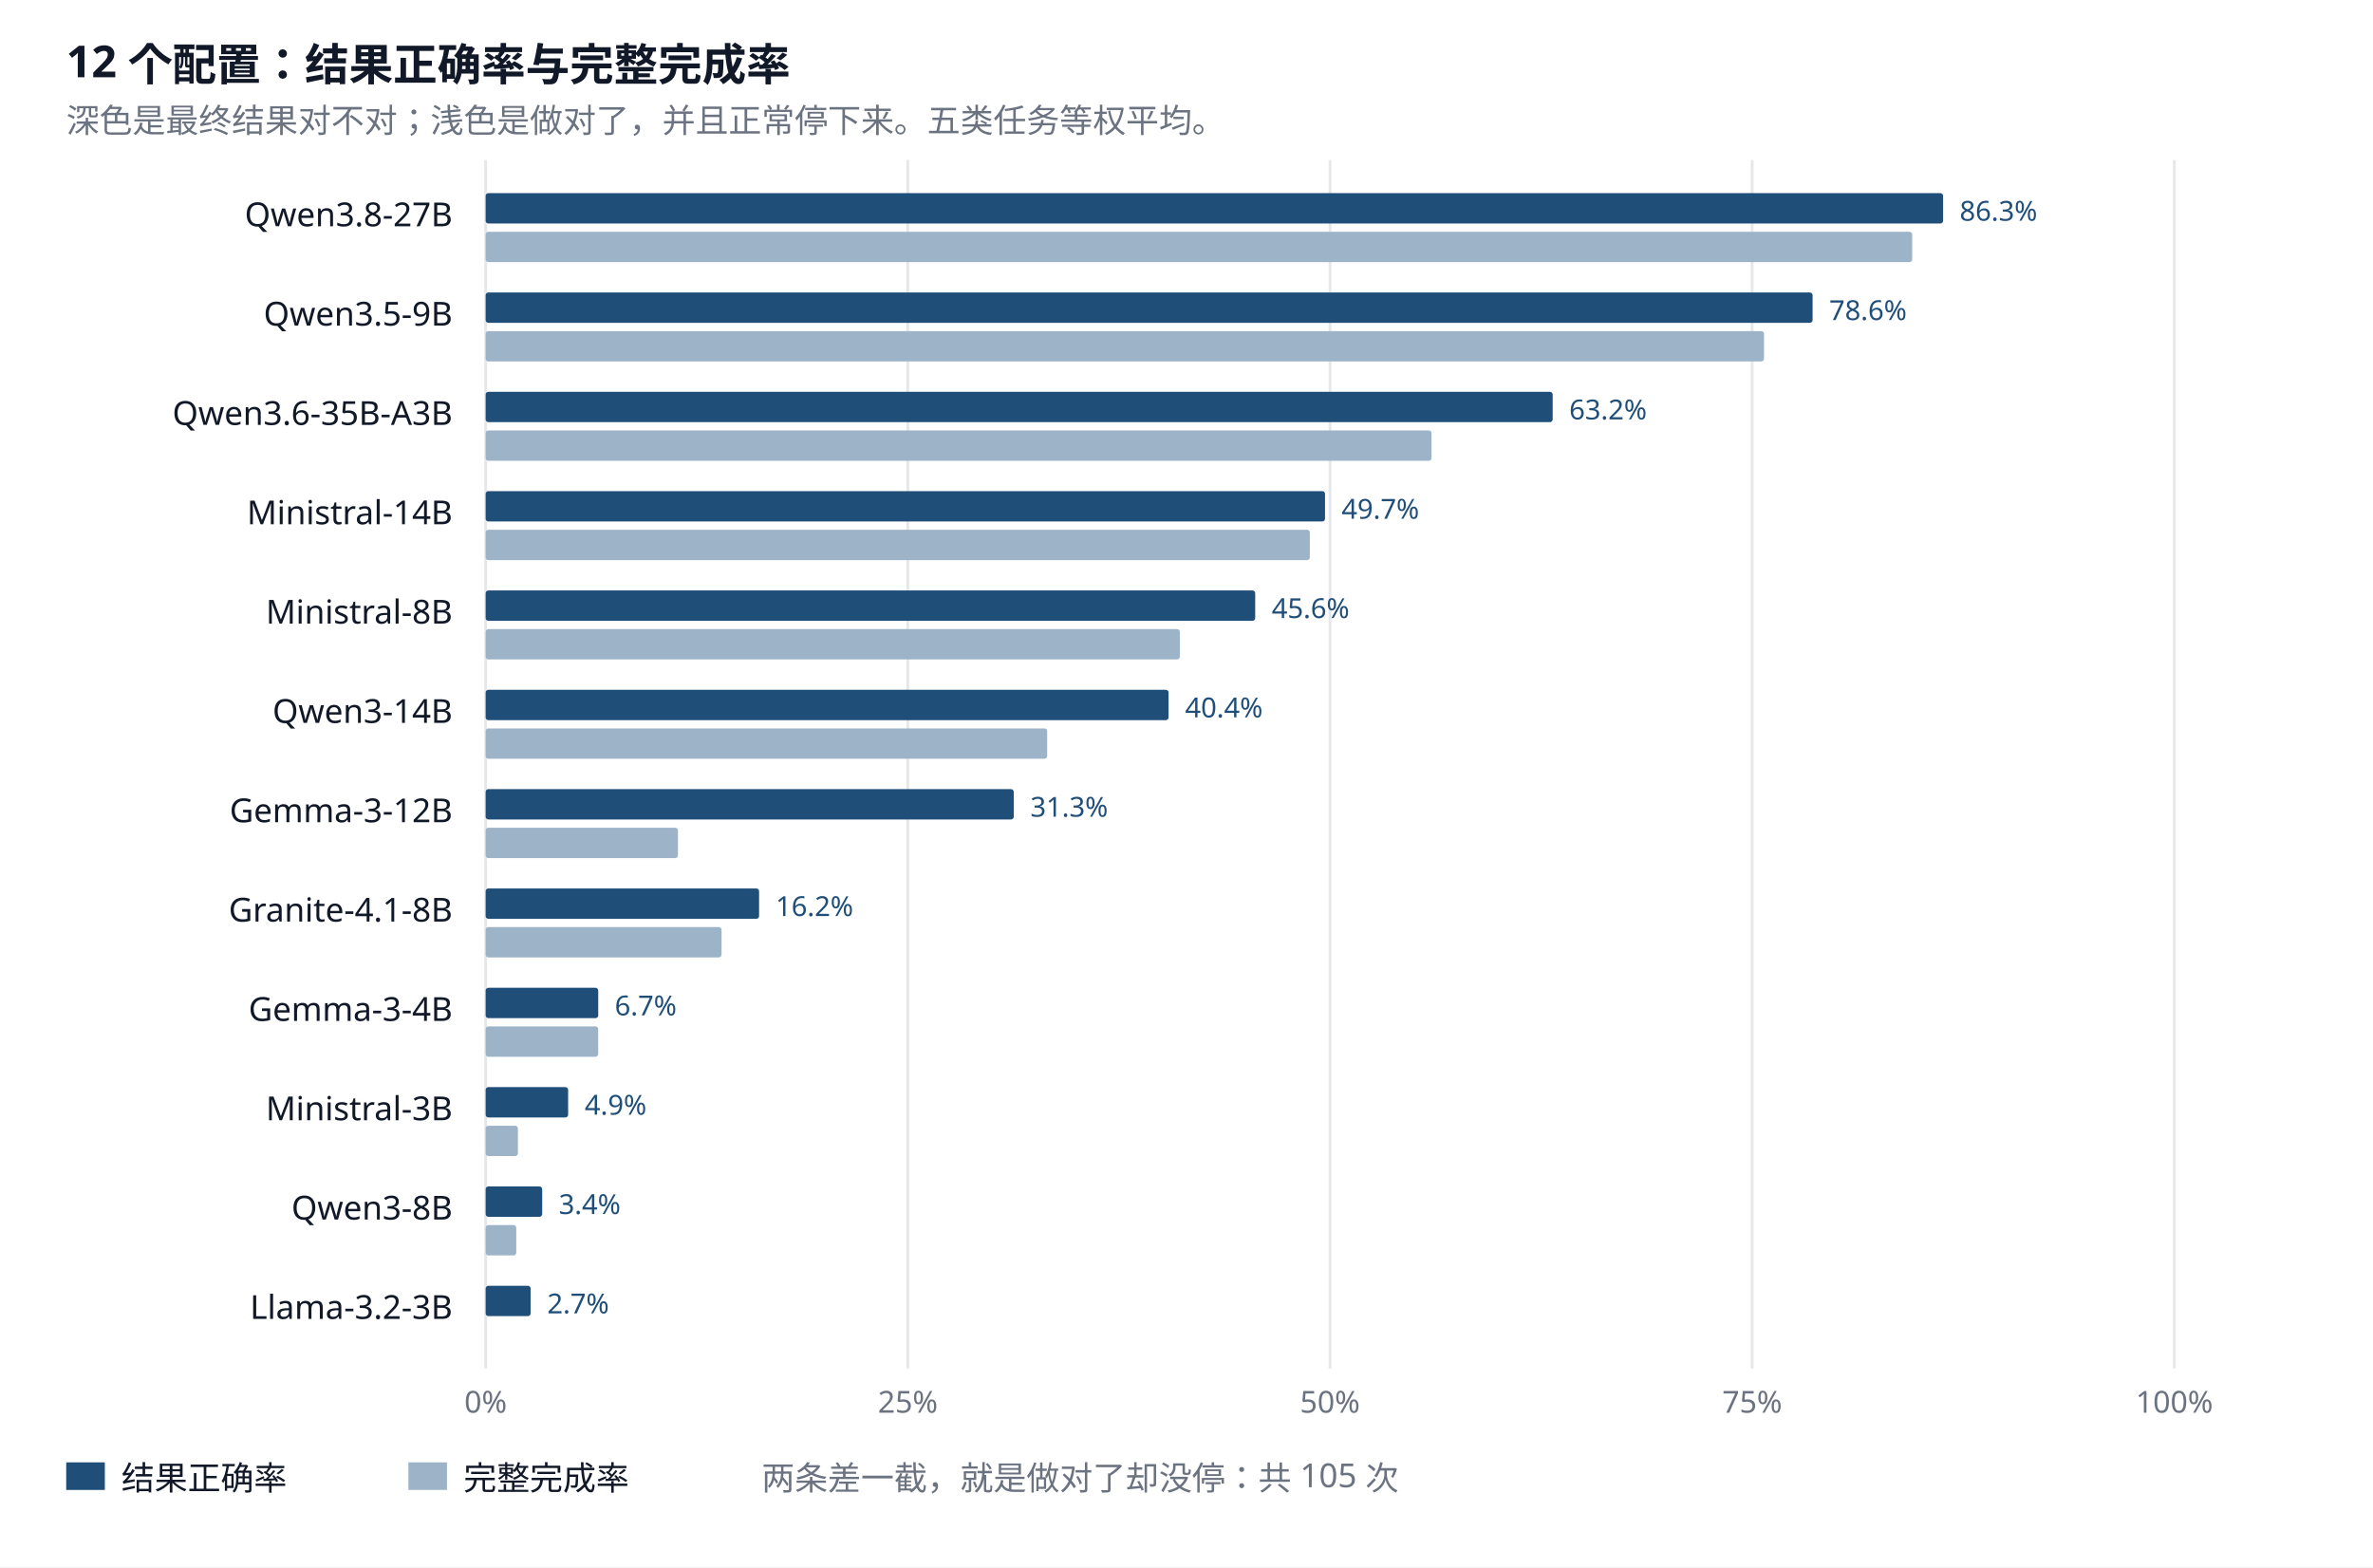
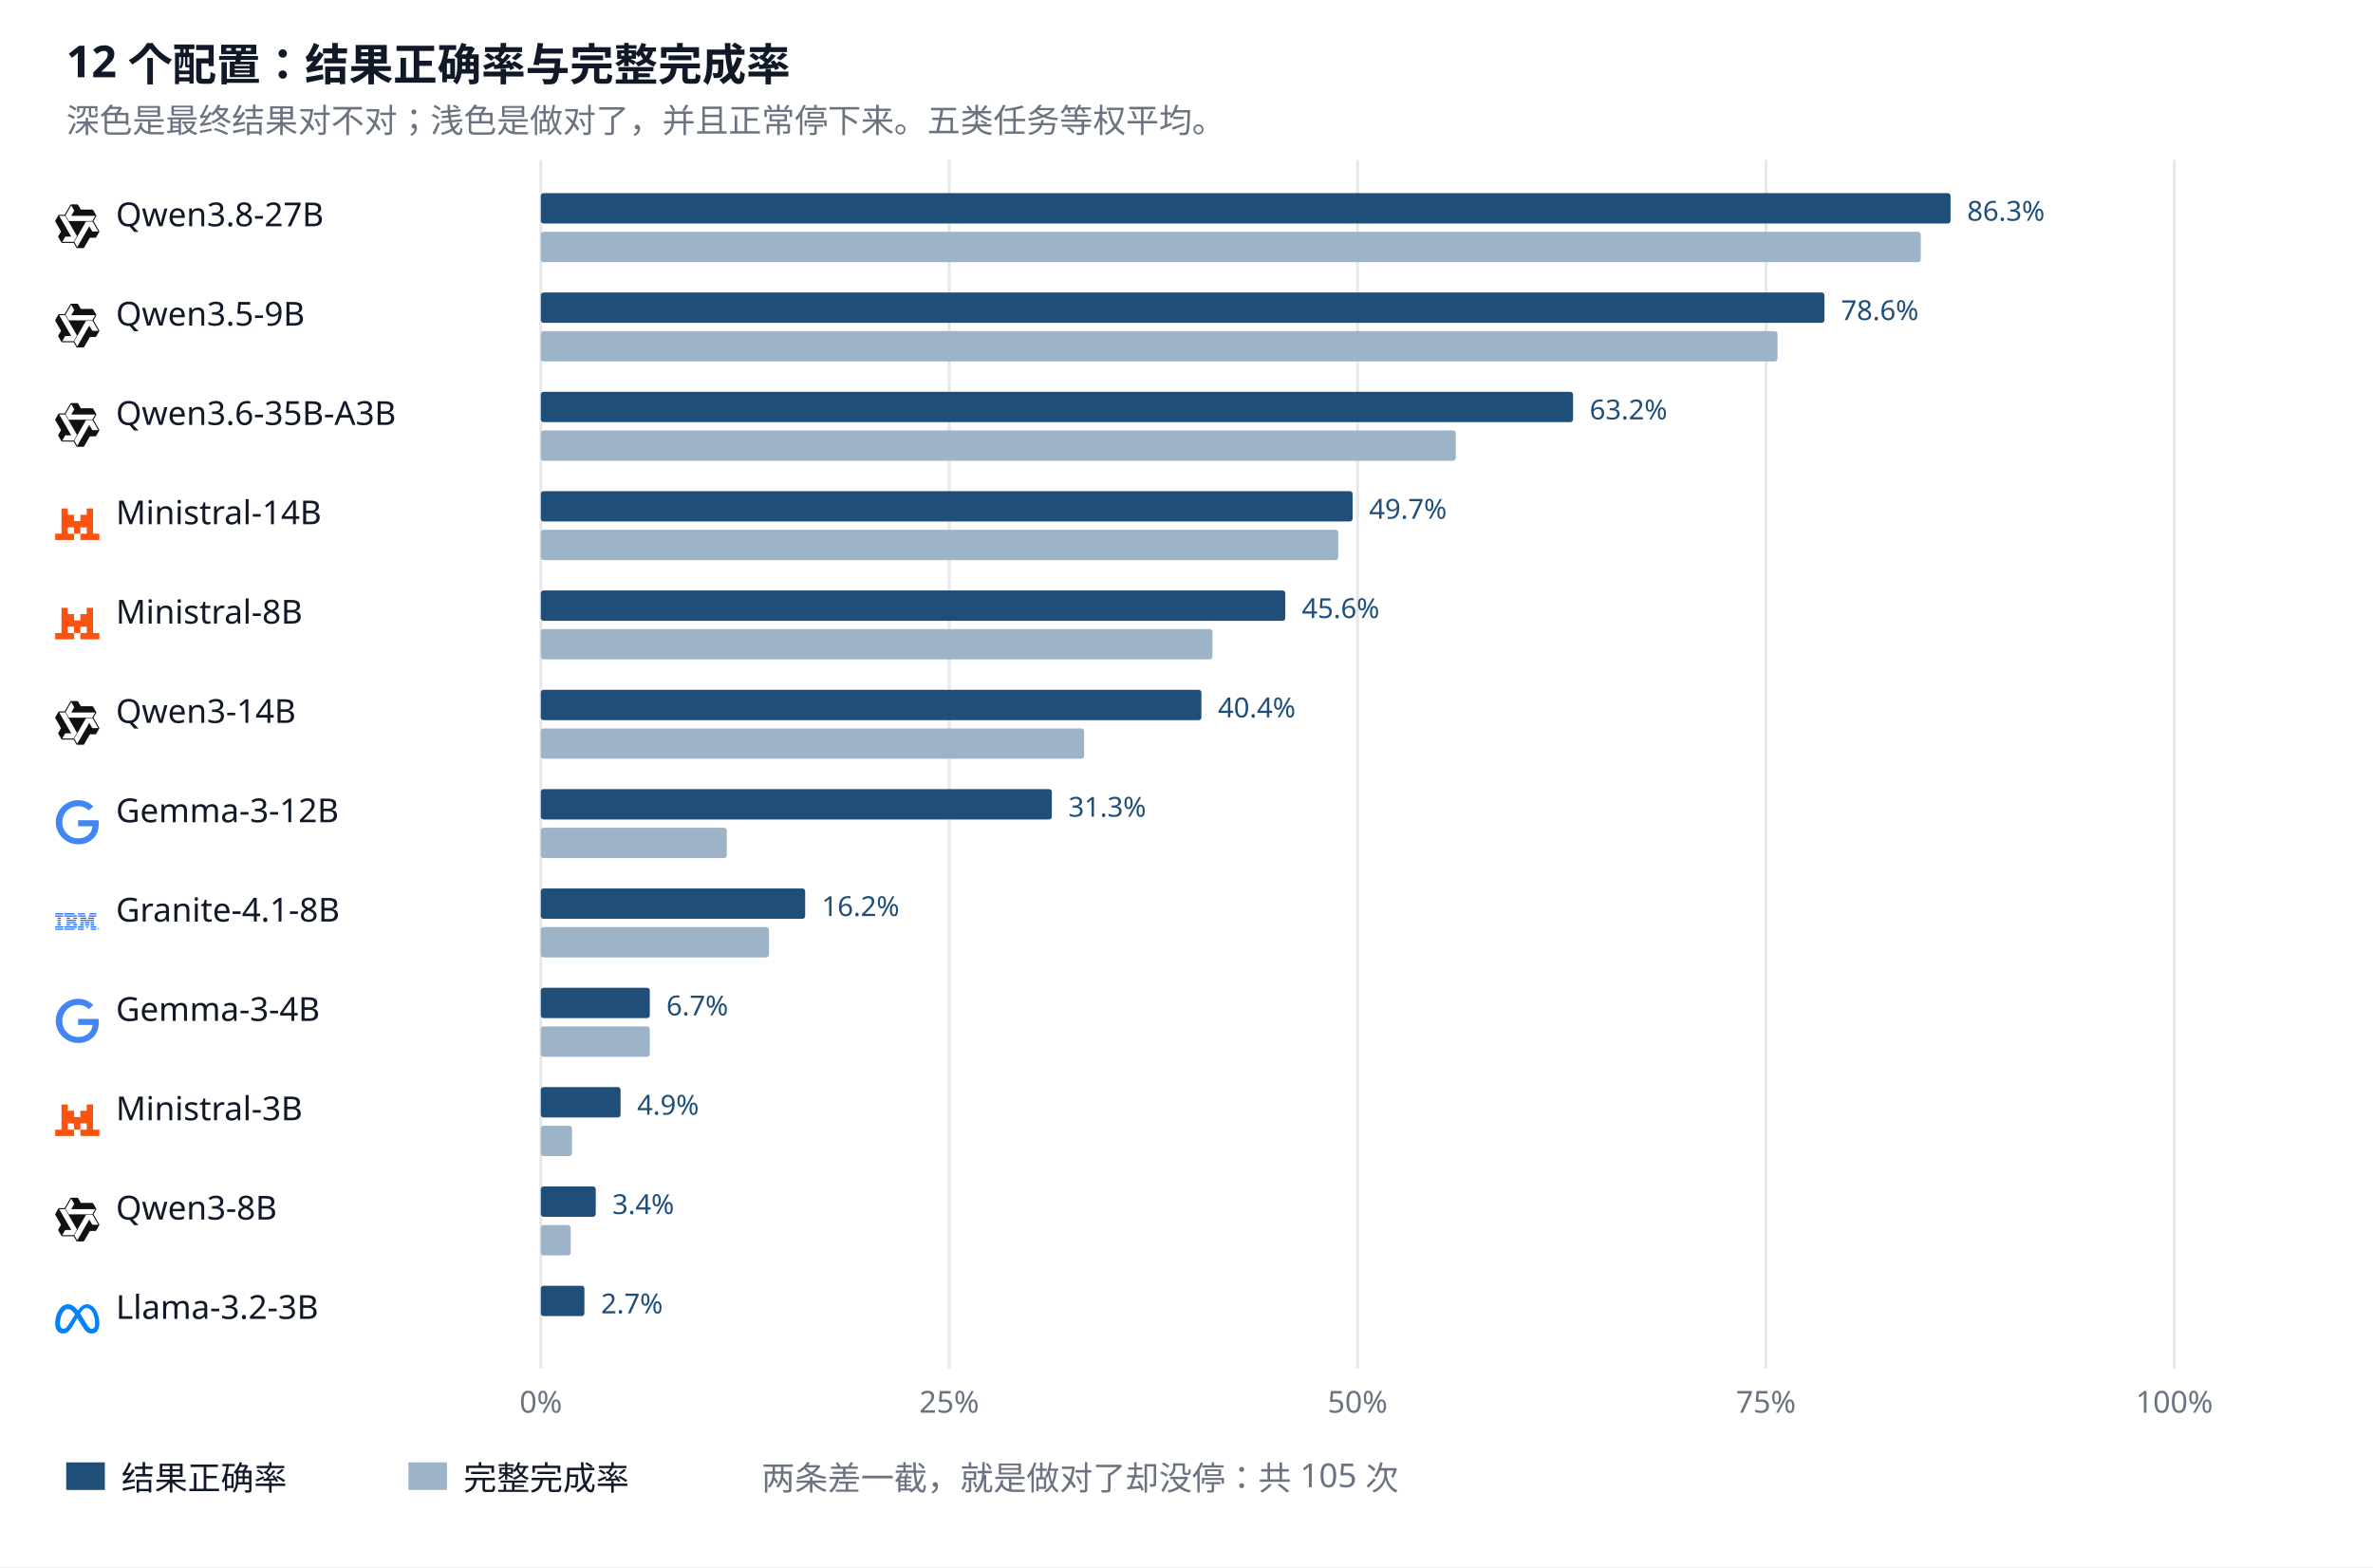
<svg xmlns="http://www.w3.org/2000/svg" width="860" height="568" viewBox="0 0 860 568" role="img" aria-label="12 个配置的结果正确率与完整完成率">
  <rect width="100%" height="100%" fill="#ffffff" />
  <text x="24" y="28" font-family="ui-sans-serif, system-ui, sans-serif" font-size="16" font-weight="600" fill="#111827">12 个配置：结果正确率与完整完成率</text>
  <text x="24" y="48" font-family="ui-sans-serif, system-ui, sans-serif" font-size="12" fill="#6b7280">深色是最终结果对不对；浅色是做对了，并且正常停下来。五类任务等权平均。</text>
-   <line x1="176.0" y1="58.0" x2="176.0" y2="496.0" stroke="#e5e7eb" stroke-width="1" />
-   <text x="176.0" y="512.0" text-anchor="middle" font-family="ui-sans-serif, system-ui, sans-serif" font-size="11" fill="#6b7280">0%</text>
-   <line x1="329.0" y1="58.0" x2="329.0" y2="496.0" stroke="#e5e7eb" stroke-width="1" />
-   <text x="329.0" y="512.0" text-anchor="middle" font-family="ui-sans-serif, system-ui, sans-serif" font-size="11" fill="#6b7280">25%</text>
-   <line x1="482.0" y1="58.0" x2="482.0" y2="496.0" stroke="#e5e7eb" stroke-width="1" />
-   <text x="482.0" y="512.0" text-anchor="middle" font-family="ui-sans-serif, system-ui, sans-serif" font-size="11" fill="#6b7280">50%</text>
-   <line x1="635.0" y1="58.0" x2="635.0" y2="496.0" stroke="#e5e7eb" stroke-width="1" />
-   <text x="635.0" y="512.0" text-anchor="middle" font-family="ui-sans-serif, system-ui, sans-serif" font-size="11" fill="#6b7280">75%</text>
+   <line x1="196.0" y1="58.0" x2="196.0" y2="496.0" stroke="#e5e7eb" stroke-width="1" />
+   <text x="196.0" y="512.0" text-anchor="middle" font-family="ui-sans-serif, system-ui, sans-serif" font-size="11" fill="#6b7280">0%</text>
+   <line x1="344.0" y1="58.0" x2="344.0" y2="496.0" stroke="#e5e7eb" stroke-width="1" />
+   <text x="344.0" y="512.0" text-anchor="middle" font-family="ui-sans-serif, system-ui, sans-serif" font-size="11" fill="#6b7280">25%</text>
+   <line x1="492.0" y1="58.0" x2="492.0" y2="496.0" stroke="#e5e7eb" stroke-width="1" />
+   <text x="492.0" y="512.0" text-anchor="middle" font-family="ui-sans-serif, system-ui, sans-serif" font-size="11" fill="#6b7280">50%</text>
+   <line x1="640.0" y1="58.0" x2="640.0" y2="496.0" stroke="#e5e7eb" stroke-width="1" />
+   <text x="640.0" y="512.0" text-anchor="middle" font-family="ui-sans-serif, system-ui, sans-serif" font-size="11" fill="#6b7280">75%</text>
  <line x1="788.0" y1="58.0" x2="788.0" y2="496.0" stroke="#e5e7eb" stroke-width="1" />
  <text x="788.0" y="512.0" text-anchor="middle" font-family="ui-sans-serif, system-ui, sans-serif" font-size="11" fill="#6b7280">100%</text>
-   <text x="164.0" y="82.0" text-anchor="end" font-family="ui-sans-serif, system-ui, sans-serif" font-size="12" fill="#111827">Qwen3.8-27B</text>
-   <rect x="176.0" y="70.0" width="528.2" height="11" fill="#1f4e79" rx="1" />
-   <rect x="176.0" y="84.0" width="517.0" height="11" fill="#9db4c8" rx="1" />
-   <text x="710.2" y="80.0" font-family="ui-sans-serif, system-ui, sans-serif" font-size="10" fill="#1f4e79">86.3%</text>
-   <text x="164.0" y="118.0" text-anchor="end" font-family="ui-sans-serif, system-ui, sans-serif" font-size="12" fill="#111827">Qwen3.5-9B</text>
-   <rect x="176.0" y="106.0" width="480.9" height="11" fill="#1f4e79" rx="1" />
-   <rect x="176.0" y="120.0" width="463.3" height="11" fill="#9db4c8" rx="1" />
-   <text x="662.9" y="116.0" font-family="ui-sans-serif, system-ui, sans-serif" font-size="10" fill="#1f4e79">78.6%</text>
-   <text x="164.0" y="154.0" text-anchor="end" font-family="ui-sans-serif, system-ui, sans-serif" font-size="12" fill="#111827">Qwen3.6-35B-A3B</text>
-   <rect x="176.0" y="142.0" width="386.7" height="11" fill="#1f4e79" rx="1" />
-   <rect x="176.0" y="156.0" width="342.8" height="11" fill="#9db4c8" rx="1" />
-   <text x="568.7" y="152.0" font-family="ui-sans-serif, system-ui, sans-serif" font-size="10" fill="#1f4e79">63.2%</text>
-   <text x="164.0" y="190.0" text-anchor="end" font-family="ui-sans-serif, system-ui, sans-serif" font-size="12" fill="#111827">Ministral-14B</text>
-   <rect x="176.0" y="178.0" width="304.2" height="11" fill="#1f4e79" rx="1" />
-   <rect x="176.0" y="192.0" width="298.7" height="11" fill="#9db4c8" rx="1" />
-   <text x="486.2" y="188.0" font-family="ui-sans-serif, system-ui, sans-serif" font-size="10" fill="#1f4e79">49.7%</text>
-   <text x="164.0" y="226.0" text-anchor="end" font-family="ui-sans-serif, system-ui, sans-serif" font-size="12" fill="#111827">Ministral-8B</text>
-   <rect x="176.0" y="214.0" width="278.9" height="11" fill="#1f4e79" rx="1" />
-   <rect x="176.0" y="228.0" width="251.6" height="11" fill="#9db4c8" rx="1" />
-   <text x="460.9" y="224.0" font-family="ui-sans-serif, system-ui, sans-serif" font-size="10" fill="#1f4e79">45.6%</text>
-   <text x="164.0" y="262.0" text-anchor="end" font-family="ui-sans-serif, system-ui, sans-serif" font-size="12" fill="#111827">Qwen3-14B</text>
-   <rect x="176.0" y="250.0" width="247.5" height="11" fill="#1f4e79" rx="1" />
-   <rect x="176.0" y="264.0" width="203.5" height="11" fill="#9db4c8" rx="1" />
-   <text x="429.5" y="260.0" font-family="ui-sans-serif, system-ui, sans-serif" font-size="10" fill="#1f4e79">40.4%</text>
-   <text x="164.0" y="298.0" text-anchor="end" font-family="ui-sans-serif, system-ui, sans-serif" font-size="12" fill="#111827">Gemma-3-12B</text>
-   <rect x="176.0" y="286.0" width="191.4" height="11" fill="#1f4e79" rx="1" />
-   <rect x="176.0" y="300.0" width="69.7" height="11" fill="#9db4c8" rx="1" />
-   <text x="373.4" y="296.0" font-family="ui-sans-serif, system-ui, sans-serif" font-size="10" fill="#1f4e79">31.3%</text>
-   <text x="164.0" y="334.0" text-anchor="end" font-family="ui-sans-serif, system-ui, sans-serif" font-size="12" fill="#111827">Granite-4.1-8B</text>
-   <rect x="176.0" y="322.0" width="99.1" height="11" fill="#1f4e79" rx="1" />
-   <rect x="176.0" y="336.0" width="85.5" height="11" fill="#9db4c8" rx="1" />
-   <text x="281.1" y="332.0" font-family="ui-sans-serif, system-ui, sans-serif" font-size="10" fill="#1f4e79">16.2%</text>
-   <text x="164.0" y="370.0" text-anchor="end" font-family="ui-sans-serif, system-ui, sans-serif" font-size="12" fill="#111827">Gemma-3-4B</text>
-   <rect x="176.0" y="358.0" width="40.8" height="11" fill="#1f4e79" rx="1" />
-   <rect x="176.0" y="372.0" width="40.8" height="11" fill="#9db4c8" rx="1" />
-   <text x="222.8" y="368.0" font-family="ui-sans-serif, system-ui, sans-serif" font-size="10" fill="#1f4e79">6.7%</text>
-   <text x="164.0" y="406.0" text-anchor="end" font-family="ui-sans-serif, system-ui, sans-serif" font-size="12" fill="#111827">Ministral-3B</text>
-   <rect x="176.0" y="394.0" width="29.9" height="11" fill="#1f4e79" rx="1" />
-   <rect x="176.0" y="408.0" width="11.7" height="11" fill="#9db4c8" rx="1" />
-   <text x="211.9" y="404.0" font-family="ui-sans-serif, system-ui, sans-serif" font-size="10" fill="#1f4e79">4.9%</text>
-   <text x="164.0" y="442.0" text-anchor="end" font-family="ui-sans-serif, system-ui, sans-serif" font-size="12" fill="#111827">Qwen3-8B</text>
-   <rect x="176.0" y="430.0" width="20.5" height="11" fill="#1f4e79" rx="1" />
-   <rect x="176.0" y="444.0" width="11.1" height="11" fill="#9db4c8" rx="1" />
-   <text x="202.5" y="440.0" font-family="ui-sans-serif, system-ui, sans-serif" font-size="10" fill="#1f4e79">3.4%</text>
-   <text x="164.0" y="478.0" text-anchor="end" font-family="ui-sans-serif, system-ui, sans-serif" font-size="12" fill="#111827">Llama-3.2-3B</text>
-   <rect x="176.0" y="466.0" width="16.3" height="11" fill="#1f4e79" rx="1" />
-   <rect x="176.0" y="480.0" width="0.0" height="11" fill="#9db4c8" rx="1" />
-   <text x="198.3" y="476.0" font-family="ui-sans-serif, system-ui, sans-serif" font-size="10" fill="#1f4e79">2.7%</text>
+   <g transform="translate(20.0,74.0) scale(0.6667)" aria-label="Qwen">
+     <path d="M23.919 14.545 20.817 9.17l1.47-2.544a.56.56 0 0 0 0-.566l-1.633-2.83a.57.57 0 0 0-.49-.283h-6.207L12.487.402a.57.57 0 0 0-.49-.284H8.732a.56.56 0 0 0-.49.284L5.139 5.775h-2.94a.56.56 0 0 0-.49.284L.077 8.887a.56.56 0 0 0 0 .567L3.18 14.83l-1.47 2.545a.56.56 0 0 0 0 .566l1.634 2.83a.57.57 0 0 0 .49.283h6.205l1.47 2.545a.57.57 0 0 0 .49.284h3.266a.57.57 0 0 0 .49-.284l3.104-5.375h2.94a.57.57 0 0 0 .49-.283l1.634-2.828a.55.55 0 0 0-.004-.568M8.733.686l1.634 2.828-1.634 2.828H21.8L20.164 9.17H7.425L5.63 6.06Zm1.306 19.801-6.205-.002 1.634-2.83h3.265L2.201 6.344h3.267q3.182 5.517 6.367 11.032zm10.124-5.66L18.53 12l-6.532 11.315-1.634-2.83c2.129-3.673 4.25-7.351 6.373-11.028h3.592l3.102 5.374z" fill="#111111" />
+   </g>
+   <text x="42" y="82.0" text-anchor="start" font-family="ui-sans-serif, system-ui, sans-serif" font-size="12" fill="#111827">Qwen3.8-27B</text>
+   <rect x="196.0" y="70.0" width="510.9" height="11" fill="#1f4e79" rx="1" />
+   <rect x="196.0" y="84.0" width="500.1" height="11" fill="#9db4c8" rx="1" />
+   <text x="712.9" y="80.0" font-family="ui-sans-serif, system-ui, sans-serif" font-size="10" fill="#1f4e79">86.3%</text>
+   <g transform="translate(20.0,110.0) scale(0.6667)" aria-label="Qwen">
+     <path d="M23.919 14.545 20.817 9.17l1.47-2.544a.56.56 0 0 0 0-.566l-1.633-2.83a.57.57 0 0 0-.49-.283h-6.207L12.487.402a.57.57 0 0 0-.49-.284H8.732a.56.56 0 0 0-.49.284L5.139 5.775h-2.94a.56.56 0 0 0-.49.284L.077 8.887a.56.56 0 0 0 0 .567L3.18 14.83l-1.47 2.545a.56.56 0 0 0 0 .566l1.634 2.83a.57.57 0 0 0 .49.283h6.205l1.47 2.545a.57.57 0 0 0 .49.284h3.266a.57.57 0 0 0 .49-.284l3.104-5.375h2.94a.57.57 0 0 0 .49-.283l1.634-2.828a.55.55 0 0 0-.004-.568M8.733.686l1.634 2.828-1.634 2.828H21.8L20.164 9.17H7.425L5.63 6.06Zm1.306 19.801-6.205-.002 1.634-2.83h3.265L2.201 6.344h3.267q3.182 5.517 6.367 11.032zm10.124-5.66L18.53 12l-6.532 11.315-1.634-2.83c2.129-3.673 4.25-7.351 6.373-11.028h3.592l3.102 5.374z" fill="#111111" />
+   </g>
+   <text x="42" y="118.0" text-anchor="start" font-family="ui-sans-serif, system-ui, sans-serif" font-size="12" fill="#111827">Qwen3.5-9B</text>
+   <rect x="196.0" y="106.0" width="465.2" height="11" fill="#1f4e79" rx="1" />
+   <rect x="196.0" y="120.0" width="448.2" height="11" fill="#9db4c8" rx="1" />
+   <text x="667.2" y="116.0" font-family="ui-sans-serif, system-ui, sans-serif" font-size="10" fill="#1f4e79">78.6%</text>
+   <g transform="translate(20.0,146.0) scale(0.6667)" aria-label="Qwen">
+     <path d="M23.919 14.545 20.817 9.17l1.47-2.544a.56.56 0 0 0 0-.566l-1.633-2.83a.57.57 0 0 0-.49-.283h-6.207L12.487.402a.57.57 0 0 0-.49-.284H8.732a.56.56 0 0 0-.49.284L5.139 5.775h-2.94a.56.56 0 0 0-.49.284L.077 8.887a.56.56 0 0 0 0 .567L3.18 14.83l-1.47 2.545a.56.56 0 0 0 0 .566l1.634 2.83a.57.57 0 0 0 .49.283h6.205l1.47 2.545a.57.57 0 0 0 .49.284h3.266a.57.57 0 0 0 .49-.284l3.104-5.375h2.94a.57.57 0 0 0 .49-.283l1.634-2.828a.55.55 0 0 0-.004-.568M8.733.686l1.634 2.828-1.634 2.828H21.8L20.164 9.17H7.425L5.63 6.06Zm1.306 19.801-6.205-.002 1.634-2.83h3.265L2.201 6.344h3.267q3.182 5.517 6.367 11.032zm10.124-5.66L18.53 12l-6.532 11.315-1.634-2.83c2.129-3.673 4.25-7.351 6.373-11.028h3.592l3.102 5.374z" fill="#111111" />
+   </g>
+   <text x="42" y="154.0" text-anchor="start" font-family="ui-sans-serif, system-ui, sans-serif" font-size="12" fill="#111827">Qwen3.6-35B-A3B</text>
+   <rect x="196.0" y="142.0" width="374.1" height="11" fill="#1f4e79" rx="1" />
+   <rect x="196.0" y="156.0" width="331.6" height="11" fill="#9db4c8" rx="1" />
+   <text x="576.1" y="152.0" font-family="ui-sans-serif, system-ui, sans-serif" font-size="10" fill="#1f4e79">63.2%</text>
+   <g transform="translate(20.0,182.0) scale(0.6667)" aria-label="Mistral">
+     <path d="M17.143 3.429v3.428h-3.429v3.429h-3.428V6.857H6.857V3.43H3.43v13.714H0v3.428h10.286v-3.428H6.857v-3.429h3.429v3.429h3.429v-3.429h3.428v3.429h-3.428v3.428H24v-3.428h-3.43V3.429z" fill="#FA520F" />
+   </g>
+   <text x="42" y="190.0" text-anchor="start" font-family="ui-sans-serif, system-ui, sans-serif" font-size="12" fill="#111827">Ministral-14B</text>
+   <rect x="196.0" y="178.0" width="294.2" height="11" fill="#1f4e79" rx="1" />
+   <rect x="196.0" y="192.0" width="289.0" height="11" fill="#9db4c8" rx="1" />
+   <text x="496.2" y="188.0" font-family="ui-sans-serif, system-ui, sans-serif" font-size="10" fill="#1f4e79">49.7%</text>
+   <g transform="translate(20.0,218.0) scale(0.6667)" aria-label="Mistral">
+     <path d="M17.143 3.429v3.428h-3.429v3.429h-3.428V6.857H6.857V3.43H3.43v13.714H0v3.428h10.286v-3.428H6.857v-3.429h3.429v3.429h3.429v-3.429h3.428v3.429h-3.428v3.428H24v-3.428h-3.43V3.429z" fill="#FA520F" />
+   </g>
+   <text x="42" y="226.0" text-anchor="start" font-family="ui-sans-serif, system-ui, sans-serif" font-size="12" fill="#111827">Ministral-8B</text>
+   <rect x="196.0" y="214.0" width="269.8" height="11" fill="#1f4e79" rx="1" />
+   <rect x="196.0" y="228.0" width="243.4" height="11" fill="#9db4c8" rx="1" />
+   <text x="471.8" y="224.0" font-family="ui-sans-serif, system-ui, sans-serif" font-size="10" fill="#1f4e79">45.6%</text>
+   <g transform="translate(20.0,254.0) scale(0.6667)" aria-label="Qwen">
+     <path d="M23.919 14.545 20.817 9.17l1.47-2.544a.56.56 0 0 0 0-.566l-1.633-2.83a.57.57 0 0 0-.49-.283h-6.207L12.487.402a.57.57 0 0 0-.49-.284H8.732a.56.56 0 0 0-.49.284L5.139 5.775h-2.94a.56.56 0 0 0-.49.284L.077 8.887a.56.56 0 0 0 0 .567L3.18 14.83l-1.47 2.545a.56.56 0 0 0 0 .566l1.634 2.83a.57.57 0 0 0 .49.283h6.205l1.47 2.545a.57.57 0 0 0 .49.284h3.266a.57.57 0 0 0 .49-.284l3.104-5.375h2.94a.57.57 0 0 0 .49-.283l1.634-2.828a.55.55 0 0 0-.004-.568M8.733.686l1.634 2.828-1.634 2.828H21.8L20.164 9.17H7.425L5.63 6.06Zm1.306 19.801-6.205-.002 1.634-2.83h3.265L2.201 6.344h3.267q3.182 5.517 6.367 11.032zm10.124-5.66L18.53 12l-6.532 11.315-1.634-2.83c2.129-3.673 4.25-7.351 6.373-11.028h3.592l3.102 5.374z" fill="#111111" />
+   </g>
+   <text x="42" y="262.0" text-anchor="start" font-family="ui-sans-serif, system-ui, sans-serif" font-size="12" fill="#111827">Qwen3-14B</text>
+   <rect x="196.0" y="250.0" width="239.4" height="11" fill="#1f4e79" rx="1" />
+   <rect x="196.0" y="264.0" width="196.9" height="11" fill="#9db4c8" rx="1" />
+   <text x="441.4" y="260.0" font-family="ui-sans-serif, system-ui, sans-serif" font-size="10" fill="#1f4e79">40.4%</text>
+   <g transform="translate(20.0,290.0) scale(0.6667)" aria-label="Google">
+     <path d="M12.48 10.92v3.28h7.84c-.24 1.84-.853 3.187-1.787 4.133-1.147 1.147-2.933 2.4-6.053 2.4-4.827 0-8.6-3.893-8.6-8.72s3.773-8.72 8.6-8.72c2.6 0 4.507 1.027 5.907 2.347l2.307-2.307C18.747 1.44 16.133 0 12.48 0 5.867 0 .307 5.387.307 12s5.56 12 12.173 12c3.573 0 6.267-1.173 8.373-3.36 2.16-2.16 2.84-5.213 2.84-7.667 0-.76-.053-1.467-.173-2.053H12.48z" fill="#4285F4" />
+   </g>
+   <text x="42" y="298.0" text-anchor="start" font-family="ui-sans-serif, system-ui, sans-serif" font-size="12" fill="#111827">Gemma-3-12B</text>
+   <rect x="196.0" y="286.0" width="185.2" height="11" fill="#1f4e79" rx="1" />
+   <rect x="196.0" y="300.0" width="67.4" height="11" fill="#9db4c8" rx="1" />
+   <text x="387.2" y="296.0" font-family="ui-sans-serif, system-ui, sans-serif" font-size="10" fill="#1f4e79">31.3%</text>
+   <g transform="translate(20.0,326.0) scale(0.6667)" aria-label="IBM">
+     <path d="M23.544 15.993c.038 0 .06-.017.06-.053v-.036c0-.035-.022-.052-.06-.052h-.09v.14zm-.09.262h-.121v-.498h.225c.112 0 .169.066.169.157 0 .079-.036.129-.09.15l.111.19h-.133l-.092-.17h-.07zm.434-.222v-.062c0-.2-.157-.357-.363-.357a.355.355 0 00-.363.357v.062c0 .2.156.358.363.358a.355.355 0 00.363-.358zm-.838-.03c0-.28.212-.492.475-.492.264 0 .475.213.475.491 0 .279-.211.491-.475.491a.477.477 0 01-.475-.49zM16.21 8.13l-.216-.624h-3.56v.624zm.413 1.19l-.216-.623h-3.973v.624zm2.65 7.147h3.107v-.624h-3.108zm0-1.192h3.107v-.623h-3.108zm0-1.19h1.864v-.624h-1.865zm0-1.191h1.864v-.624h-1.865zm0-1.191h1.864v-.624h-3.555l-.175.504-.175-.504h-3.555v.624h1.865v-.574l.2.574h3.33l.2-.574zm1.864-1.815h-3.142l-.217.624h3.359zm-7.46 3.006h1.865v-.624h-1.865zm0 1.19h1.865v-.623h-1.865zm-1.243 1.191h3.108v-.623h-3.108zm0 1.192h3.108v-.624h-3.108zm6.386-8.961l-.216.624h3.776v-.624zm-.629 1.815h4.19v-.624h-3.974zm-4.514 1.19h3.359l-.216-.623h-3.143zm2.482 2.383h2.496l.218-.624h-2.932zm.417 1.19h1.662l.218-.623h-2.098zm.416 1.191h.83l.218-.623h-1.266zm.414 1.192l.217-.624h-.432zm-12.433-.006l4.578.006c.622 0 1.18-.237 1.602-.624h-6.18zm4.86-3v.624h2.092c0-.216-.03-.425-.083-.624zm-3.616.624h1.865v-.624H6.217zm3.617-3.573h2.008c.053-.199.083-.408.083-.624H9.834zm-3.617 0h1.865v-.624H6.217zM9.55 7.507H4.973v.624h6.18a2.36 2.36 0 00-1.602-.624zm2.056 1.191H4.973v.624h6.884a2.382 2.382 0 00-.25-.624zm-5.39 2.382v.624h4.87c.207-.176.382-.387.519-.624zm4.87 1.191h-4.87v.624h5.389a2.39 2.39 0 00-.519-.624zm-6.114 3.006h6.634c.11-.193.196-.402.25-.624H4.973zM0 8.13h4.352v-.624H0zm0 1.191h4.352v-.624H0zm1.243 1.191h1.865v-.624H1.243zm0 1.191h1.865v-.624H1.243zm0 1.19h1.865v-.623H1.243zm0 1.192h1.865v-.624H1.243zM0 15.276h4.352v-.623H0zm0 1.192h4.352v-.624H0Z" fill="#0F62FE" />
+   </g>
+   <text x="42" y="334.0" text-anchor="start" font-family="ui-sans-serif, system-ui, sans-serif" font-size="12" fill="#111827">Granite-4.1-8B</text>
+   <rect x="196.0" y="322.0" width="95.8" height="11" fill="#1f4e79" rx="1" />
+   <rect x="196.0" y="336.0" width="82.7" height="11" fill="#9db4c8" rx="1" />
+   <text x="297.8" y="332.0" font-family="ui-sans-serif, system-ui, sans-serif" font-size="10" fill="#1f4e79">16.2%</text>
+   <g transform="translate(20.0,362.0) scale(0.6667)" aria-label="Google">
+     <path d="M12.48 10.92v3.28h7.84c-.24 1.84-.853 3.187-1.787 4.133-1.147 1.147-2.933 2.4-6.053 2.4-4.827 0-8.6-3.893-8.6-8.72s3.773-8.72 8.6-8.72c2.6 0 4.507 1.027 5.907 2.347l2.307-2.307C18.747 1.44 16.133 0 12.48 0 5.867 0 .307 5.387.307 12s5.56 12 12.173 12c3.573 0 6.267-1.173 8.373-3.36 2.16-2.16 2.84-5.213 2.84-7.667 0-.76-.053-1.467-.173-2.053H12.48z" fill="#4285F4" />
+   </g>
+   <text x="42" y="370.0" text-anchor="start" font-family="ui-sans-serif, system-ui, sans-serif" font-size="12" fill="#111827">Gemma-3-4B</text>
+   <rect x="196.0" y="358.0" width="39.5" height="11" fill="#1f4e79" rx="1" />
+   <rect x="196.0" y="372.0" width="39.5" height="11" fill="#9db4c8" rx="1" />
+   <text x="241.5" y="368.0" font-family="ui-sans-serif, system-ui, sans-serif" font-size="10" fill="#1f4e79">6.7%</text>
+   <g transform="translate(20.0,398.0) scale(0.6667)" aria-label="Mistral">
+     <path d="M17.143 3.429v3.428h-3.429v3.429h-3.428V6.857H6.857V3.43H3.43v13.714H0v3.428h10.286v-3.428H6.857v-3.429h3.429v3.429h3.429v-3.429h3.428v3.429h-3.428v3.428H24v-3.428h-3.43V3.429z" fill="#FA520F" />
+   </g>
+   <text x="42" y="406.0" text-anchor="start" font-family="ui-sans-serif, system-ui, sans-serif" font-size="12" fill="#111827">Ministral-3B</text>
+   <rect x="196.0" y="394.0" width="28.9" height="11" fill="#1f4e79" rx="1" />
+   <rect x="196.0" y="408.0" width="11.3" height="11" fill="#9db4c8" rx="1" />
+   <text x="230.9" y="404.0" font-family="ui-sans-serif, system-ui, sans-serif" font-size="10" fill="#1f4e79">4.9%</text>
+   <g transform="translate(20.0,434.0) scale(0.6667)" aria-label="Qwen">
+     <path d="M23.919 14.545 20.817 9.17l1.47-2.544a.56.56 0 0 0 0-.566l-1.633-2.83a.57.57 0 0 0-.49-.283h-6.207L12.487.402a.57.57 0 0 0-.49-.284H8.732a.56.56 0 0 0-.49.284L5.139 5.775h-2.94a.56.56 0 0 0-.49.284L.077 8.887a.56.56 0 0 0 0 .567L3.18 14.83l-1.47 2.545a.56.56 0 0 0 0 .566l1.634 2.83a.57.57 0 0 0 .49.283h6.205l1.47 2.545a.57.57 0 0 0 .49.284h3.266a.57.57 0 0 0 .49-.284l3.104-5.375h2.94a.57.57 0 0 0 .49-.283l1.634-2.828a.55.55 0 0 0-.004-.568M8.733.686l1.634 2.828-1.634 2.828H21.8L20.164 9.17H7.425L5.63 6.06Zm1.306 19.801-6.205-.002 1.634-2.83h3.265L2.201 6.344h3.267q3.182 5.517 6.367 11.032zm10.124-5.66L18.53 12l-6.532 11.315-1.634-2.83c2.129-3.673 4.25-7.351 6.373-11.028h3.592l3.102 5.374z" fill="#111111" />
+   </g>
+   <text x="42" y="442.0" text-anchor="start" font-family="ui-sans-serif, system-ui, sans-serif" font-size="12" fill="#111827">Qwen3-8B</text>
+   <rect x="196.0" y="430.0" width="19.9" height="11" fill="#1f4e79" rx="1" />
+   <rect x="196.0" y="444.0" width="10.8" height="11" fill="#9db4c8" rx="1" />
+   <text x="221.9" y="440.0" font-family="ui-sans-serif, system-ui, sans-serif" font-size="10" fill="#1f4e79">3.4%</text>
+   <g transform="translate(20.0,470.0) scale(0.6667)" aria-label="Meta">
+     <path d="M6.915 4.03c-1.968 0-3.683 1.28-4.871 3.113C.704 9.208 0 11.883 0 14.449c0 .706.07 1.369.21 1.973a6.624 6.624 0 0 0 .265.86 5.297 5.297 0 0 0 .371.761c.696 1.159 1.818 1.927 3.593 1.927 1.497 0 2.633-.671 3.965-2.444.76-1.012 1.144-1.626 2.663-4.32l.756-1.339.186-.325c.061.1.121.196.183.3l2.152 3.595c.724 1.21 1.665 2.556 2.47 3.314 1.046.987 1.992 1.22 3.06 1.22 1.075 0 1.876-.355 2.455-.843a3.743 3.743 0 0 0 .81-.973c.542-.939.861-2.127.861-3.745 0-2.72-.681-5.357-2.084-7.45-1.282-1.912-2.957-2.93-4.716-2.93-1.047 0-2.088.467-3.053 1.308-.652.57-1.257 1.29-1.82 2.05-.69-.875-1.335-1.547-1.958-2.056-1.182-.966-2.315-1.303-3.454-1.303zm10.16 2.053c1.147 0 2.188.758 2.992 1.999 1.132 1.748 1.647 4.195 1.647 6.4 0 1.548-.368 2.9-1.839 2.9-.58 0-1.027-.23-1.664-1.004-.496-.601-1.343-1.878-2.832-4.358l-.617-1.028a44.908 44.908 0 0 0-1.255-1.98c.07-.109.141-.224.211-.327 1.12-1.667 2.118-2.602 3.358-2.602zm-10.201.553c1.265 0 2.058.791 2.675 1.446.307.327.737.871 1.234 1.579l-1.02 1.566c-.757 1.163-1.882 3.017-2.837 4.338-1.191 1.649-1.81 1.817-2.486 1.817-.524 0-1.038-.237-1.383-.794-.263-.426-.464-1.13-.464-2.046 0-2.221.63-4.535 1.66-6.088.454-.687.964-1.226 1.533-1.533a2.264 2.264 0 0 1 1.088-.285z" fill="#0082FB" />
+   </g>
+   <text x="42" y="478.0" text-anchor="start" font-family="ui-sans-serif, system-ui, sans-serif" font-size="12" fill="#111827">Llama-3.2-3B</text>
+   <rect x="196.0" y="466.0" width="15.8" height="11" fill="#1f4e79" rx="1" />
+   <rect x="196.0" y="480.0" width="0.0" height="11" fill="#9db4c8" rx="1" />
+   <text x="217.8" y="476.0" font-family="ui-sans-serif, system-ui, sans-serif" font-size="10" fill="#1f4e79">2.7%</text>
  <rect x="24" y="530" width="14" height="10" fill="#1f4e79" />
  <text x="44" y="540" font-family="ui-sans-serif, system-ui, sans-serif" font-size="12" fill="#111827">结果正确率</text>
  <rect x="148" y="530" width="14" height="10" fill="#9db4c8" />
  <text x="168" y="540" font-family="ui-sans-serif, system-ui, sans-serif" font-size="12" fill="#111827">完整完成率</text>
  <text x="276" y="540" font-family="ui-sans-serif, system-ui, sans-serif" font-size="12" fill="#6b7280">两条差一截，就是做对了却没停：共 105 次</text>
</svg>
